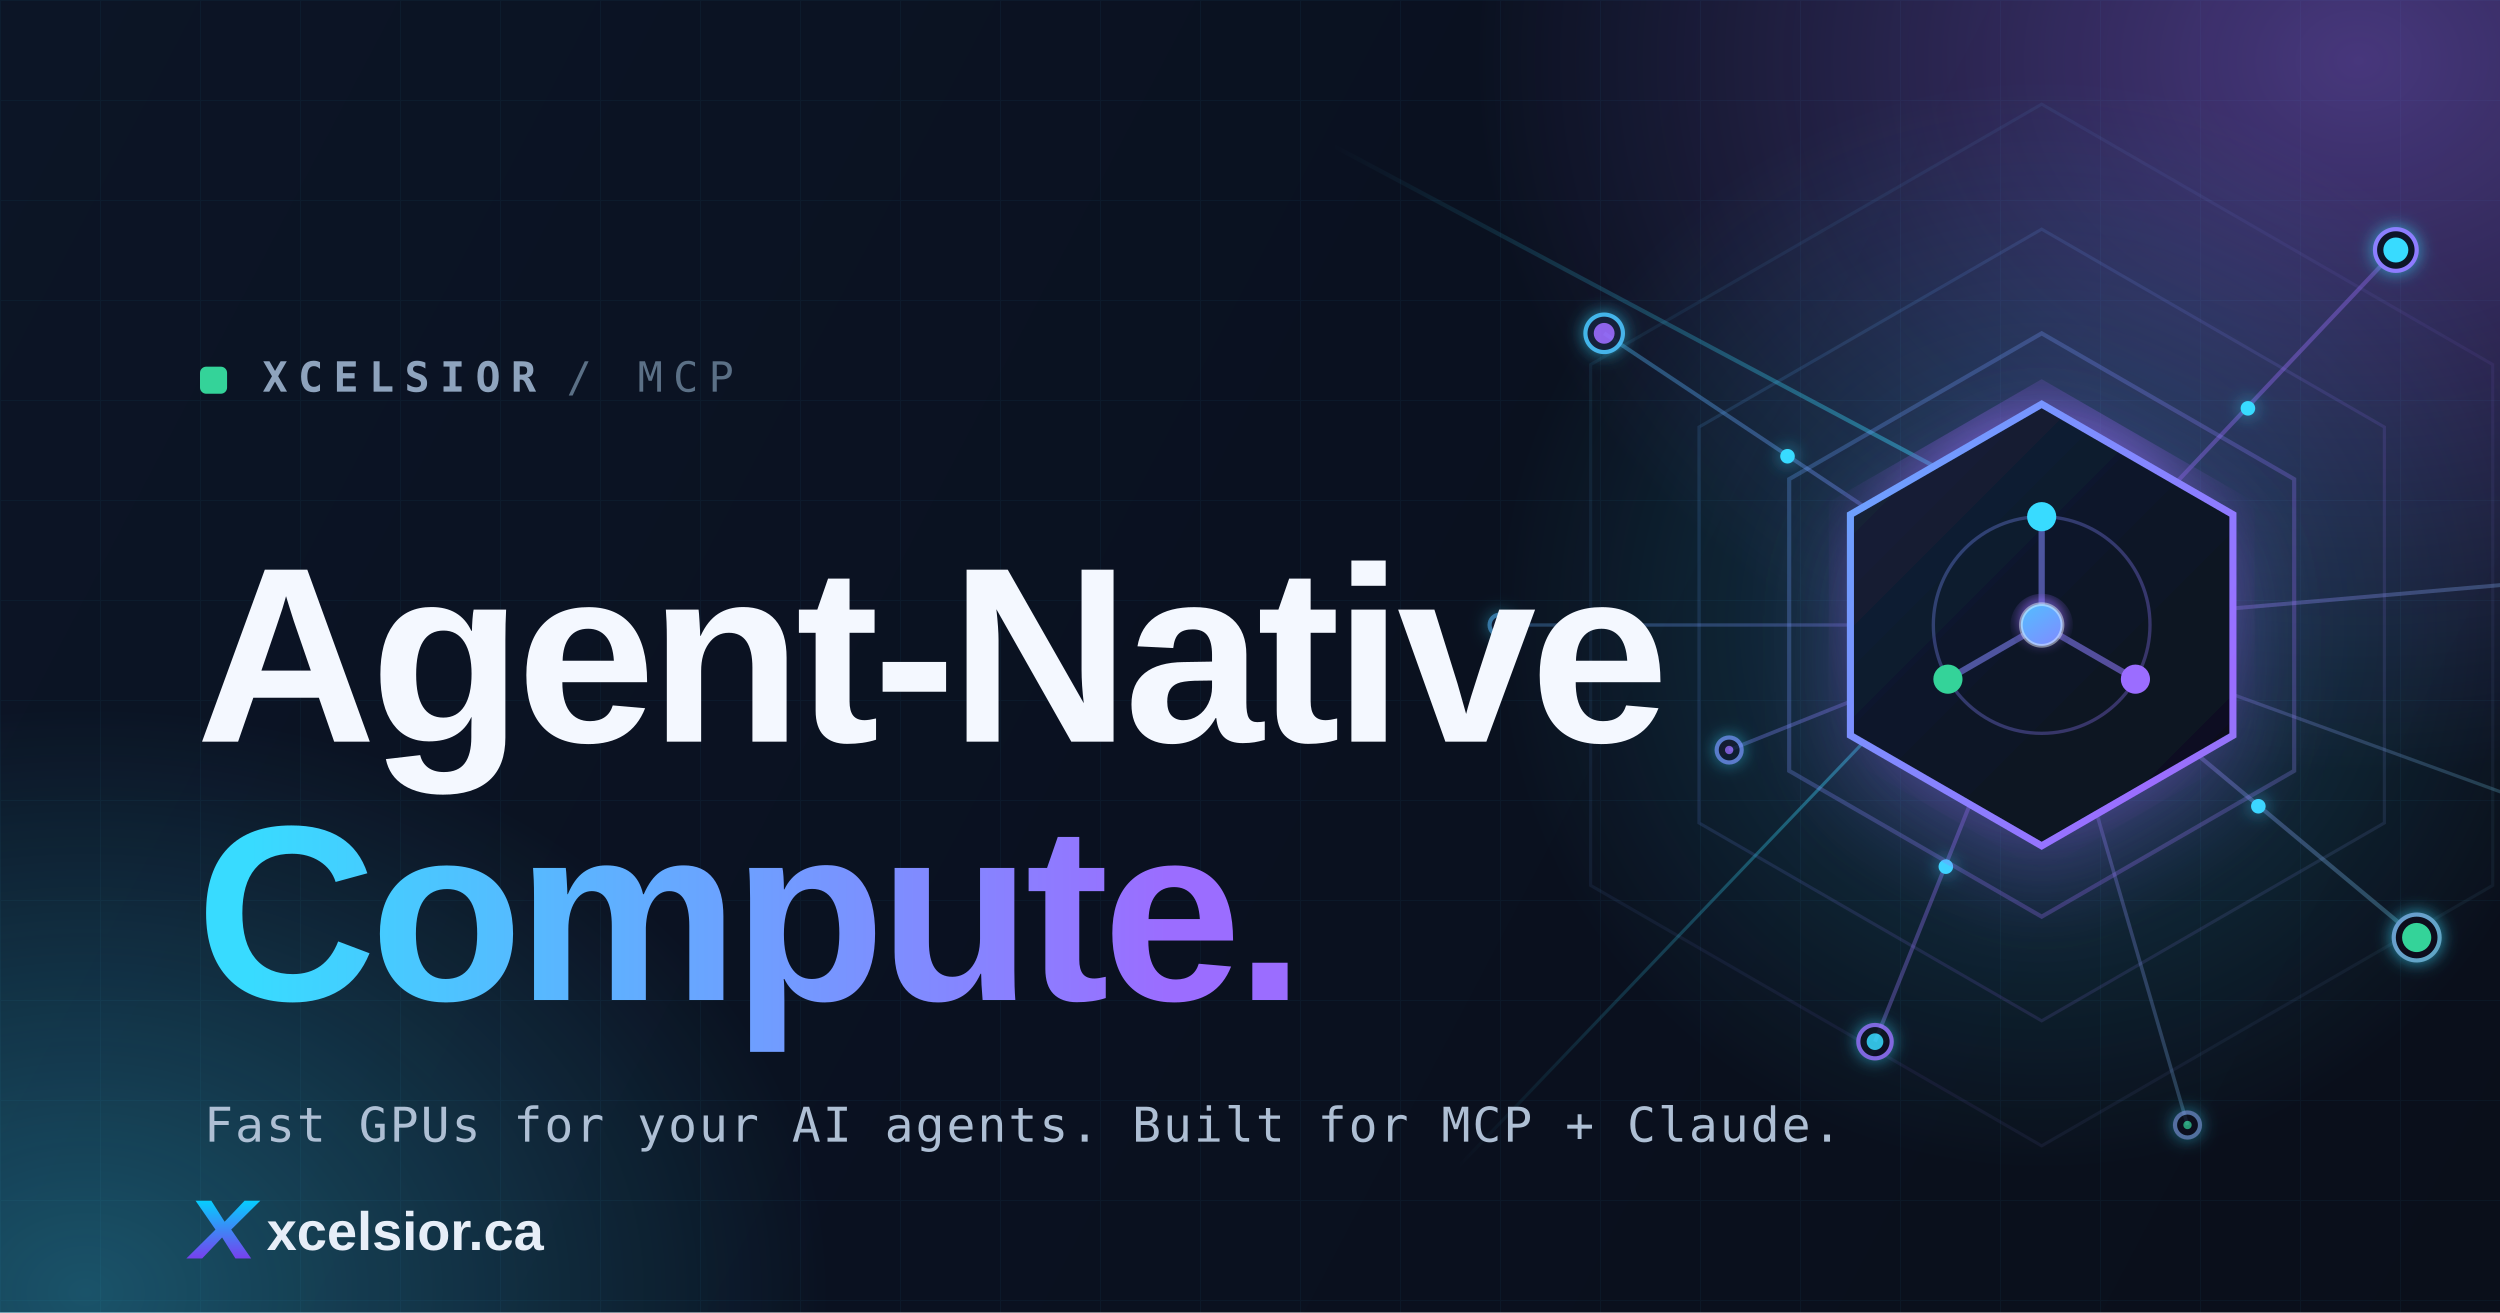
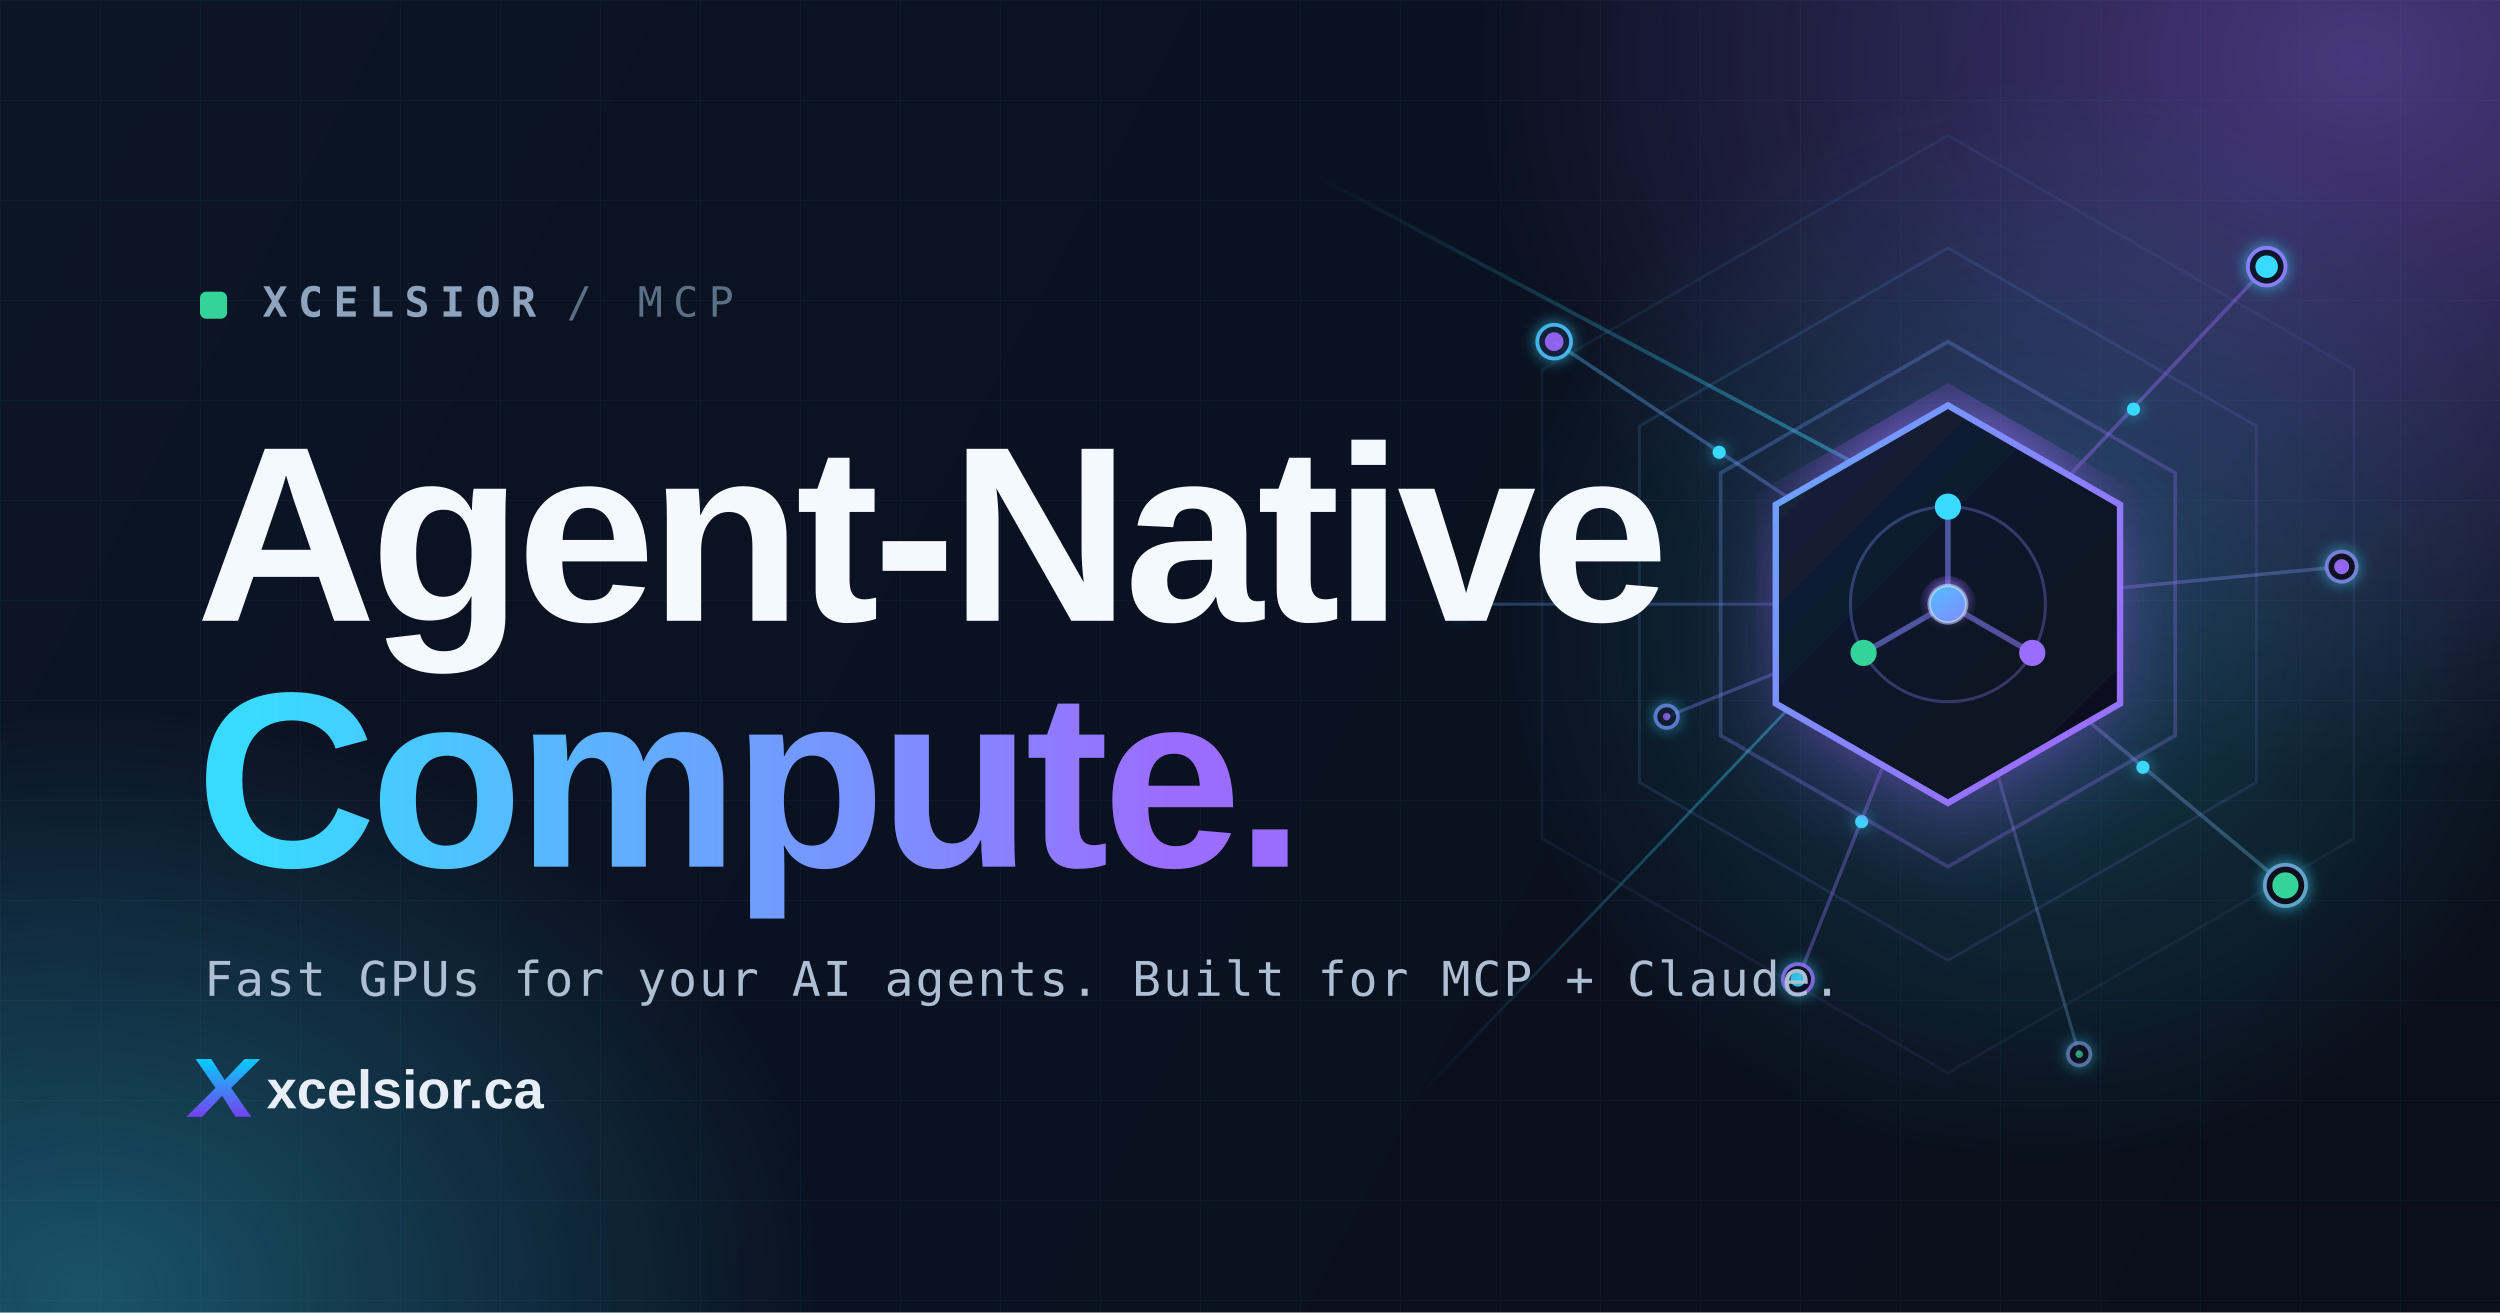
<svg xmlns="http://www.w3.org/2000/svg" viewBox="0 0 1200 630" fill="none">
  <defs>
    <linearGradient id="og-bg" x1="0" y1="0" x2="1200" y2="630" gradientUnits="userSpaceOnUse">
      <stop stop-color="#0c1526" />
      <stop offset=".5" stop-color="#0a1120" />
      <stop offset="1" stop-color="#0a0f1a" />
    </linearGradient>
    <linearGradient id="og-edge" x1="700" y1="120" x2="1260" y2="540" gradientUnits="userSpaceOnUse">
      <stop stop-color="#38dbff" />
      <stop offset=".6" stop-color="#9b6dff" />
      <stop offset="1" stop-color="#34d399" />
    </linearGradient>
    <linearGradient id="og-line" x1="700" y1="120" x2="1260" y2="540" gradientUnits="userSpaceOnUse">
      <stop stop-color="#38dbff" />
      <stop offset=".5" stop-color="#9b6dff" />
      <stop offset="1" stop-color="#34d399" />
    </linearGradient>
    <linearGradient id="og-streak" x1="0" y1="0" x2="1" y2="0">
      <stop stop-color="#38dbff" stop-opacity="0" />
      <stop offset="1" stop-color="#38dbff" stop-opacity=".9" />
    </linearGradient>
    <linearGradient id="og-body" x1="880" y1="200" x2="1080" y2="400" gradientUnits="userSpaceOnUse">
      <stop stop-color="#17243d" />
      <stop offset=".55" stop-color="#0c1526" />
      <stop offset="1" stop-color="#070f1c" />
    </linearGradient>
    <linearGradient id="og-compute" x1="120" y1="0" x2="560" y2="0" gradientUnits="userSpaceOnUse">
      <stop stop-color="#38dbff" />
      <stop offset="1" stop-color="#9b6dff" />
    </linearGradient>
    <linearGradient id="og-bolt" x1="964" y1="276" x2="996" y2="324" gradientUnits="userSpaceOnUse">
      <stop stop-color="#38dbff" />
      <stop offset="1" stop-color="#9b6dff" />
    </linearGradient>
    <radialGradient id="og-core" cx="50%" cy="42%" r="60%">
      <stop offset="0%" stop-color="#38dbff" />
      <stop offset="55%" stop-color="#9b6dff" stop-opacity=".4" />
      <stop offset="100%" stop-color="#0c1526" stop-opacity="0" />
    </radialGradient>
    <radialGradient id="og-halo" cx="50%" cy="50%" r="50%">
      <stop offset="0%" stop-color="#38dbff" stop-opacity=".22" />
      <stop offset="100%" stop-color="#38dbff" stop-opacity="0" />
    </radialGradient>
    <radialGradient id="og-tr" cx="50%" cy="50%" r="50%">
      <stop offset="0%" stop-color="#9b6dff" stop-opacity=".42" />
      <stop offset="100%" stop-color="#9b6dff" stop-opacity="0" />
    </radialGradient>
    <radialGradient id="og-bl" cx="50%" cy="50%" r="50%">
      <stop offset="0%" stop-color="#38dbff" stop-opacity=".32" />
      <stop offset="100%" stop-color="#38dbff" stop-opacity="0" />
    </radialGradient>
    <pattern id="og-grid" width="48" height="48" patternUnits="userSpaceOnUse">
      <path d="M48 0H0V48" fill="none" stroke="#38dbff" stroke-opacity=".045" stroke-width="1" />
    </pattern>
    <filter id="og-glow" x="-50%" y="-50%" width="200%" height="200%" color-interpolation-filters="sRGB">
      <feDropShadow dx="0" dy="0" stdDeviation="8" flood-color="#38dbff" flood-opacity=".5" />
      <feDropShadow dx="0" dy="16" stdDeviation="24" flood-color="#9b6dff" flood-opacity=".34" />
    </filter>
    <filter id="og-node" x="-160%" y="-160%" width="420%" height="420%" color-interpolation-filters="sRGB">
      <feDropShadow dx="0" dy="0" stdDeviation="4" flood-color="#38dbff" flood-opacity=".7" />
    </filter>
    <linearGradient id="og-mark" x1="120" y1="48" x2="120" y2="192" gradientUnits="userSpaceOnUse">
      <stop offset="0" stop-color="#00d4ff" />
      <stop offset="1" stop-color="#7c3aed" />
    </linearGradient>
  </defs>
  <rect width="1200" height="630" fill="url(#og-bg)" />
  <rect width="1200" height="630" fill="url(#og-grid)" />
  <ellipse cx="1130" cy="30" rx="420" ry="340" fill="url(#og-tr)" />
  <ellipse cx="40" cy="620" rx="360" ry="280" fill="url(#og-bl)" />
  <circle cx="980" cy="300" r="260" fill="url(#og-halo)" />
-   <path d="M980.0 50.0L1196.5 175.0L1196.5 425.0L980.0 550.0L763.5 425.0L763.5 175.0Z" stroke="url(#og-edge)" stroke-opacity=".08" stroke-width="1.5" />
-   <path d="M980.0 110.0L1144.5 205.0L1144.5 395.0L980.0 490.0L815.5 395.0L815.5 205.0Z" stroke="url(#og-edge)" stroke-opacity=".14" stroke-width="1.5" />
-   <g stroke-linecap="round" opacity=".5">
-     <line x1="940" y1="230" x2="640" y2="70" stroke="url(#og-streak)" stroke-width="2" />
-     <line x1="910" y1="340" x2="700" y2="560" stroke="url(#og-streak)" stroke-width="1.5" />
+   <g transform="translate(980 290) scale(0.9) translate(-1030 -300)">
+     <path d="M980.0 50.0L1196.5 175.0L1196.5 425.0L980.0 550.0L763.5 425.0L763.5 175.0Z" stroke="url(#og-edge)" stroke-opacity=".08" stroke-width="1.5" />
+     <path d="M980.0 110.0L1144.5 205.0L1144.5 395.0L980.0 490.0L815.5 395.0L815.5 205.0Z" stroke="url(#og-edge)" stroke-opacity=".14" stroke-width="1.5" />
+     <g stroke-linecap="round" opacity=".5">
+       <line x1="940" y1="230" x2="640" y2="70" stroke="url(#og-streak)" stroke-width="2" />
+       <line x1="910" y1="340" x2="700" y2="560" stroke="url(#og-streak)" stroke-width="1.5" />
+     </g>
+     <line x1="980" y1="300" x2="1150" y2="120" stroke="url(#og-line)" stroke-opacity="0.38" stroke-width="2.0" />
+     <line x1="980" y1="300" x2="1190" y2="280" stroke="url(#og-line)" stroke-opacity="0.36" stroke-width="1.9" />
+     <line x1="980" y1="300" x2="1160" y2="450" stroke="url(#og-line)" stroke-opacity="0.38" stroke-width="2.0" />
+     <line x1="980" y1="300" x2="900" y2="500" stroke="url(#og-line)" stroke-opacity="0.35" stroke-width="1.9" />
+     <line x1="980" y1="300" x2="770" y2="160" stroke="url(#og-line)" stroke-opacity="0.36" stroke-width="1.9" />
+     <line x1="980" y1="300" x2="1050" y2="540" stroke="url(#og-line)" stroke-opacity="0.31" stroke-width="1.7" />
+     <line x1="980" y1="300" x2="830" y2="360" stroke="url(#og-line)" stroke-opacity="0.33" stroke-width="1.8" />
+     <line x1="980" y1="300" x2="720" y2="300" stroke="url(#og-line)" stroke-opacity="0.29" stroke-width="1.6" />
+     <circle cx="1079" cy="196" r="3.5" fill="#38dbff" filter="url(#og-node)" />
+     <circle cx="1084" cy="387" r="3.5" fill="#38dbff" filter="url(#og-node)" />
+     <circle cx="858" cy="219" r="3.5" fill="#38dbff" filter="url(#og-node)" />
+     <circle cx="934" cy="416" r="3.5" fill="#38dbff" filter="url(#og-node)" />
+     <g opacity="1">
+       <circle cx="1150" cy="120" r="10" fill="url(#og-body)" stroke="url(#og-edge)" stroke-width="2" filter="url(#og-node)" />
+       <circle cx="1150" cy="120" r="6" fill="#38dbff" />
+     </g>
+     <g opacity="0.9">
+       <circle cx="1190" cy="280" r="8" fill="url(#og-body)" stroke="url(#og-edge)" stroke-width="2" filter="url(#og-node)" />
+       <circle cx="1190" cy="280" r="4" fill="#9b6dff" />
+     </g>
+     <g opacity="1">
+       <circle cx="1160" cy="450" r="11" fill="url(#og-body)" stroke="url(#og-edge)" stroke-width="2" filter="url(#og-node)" />
+       <circle cx="1160" cy="450" r="7" fill="#34d399" />
+     </g>
+     <g opacity="0.85">
+       <circle cx="900" cy="500" r="8" fill="url(#og-body)" stroke="url(#og-edge)" stroke-width="2" filter="url(#og-node)" />
+       <circle cx="900" cy="500" r="4" fill="#38dbff" />
+     </g>
+     <g opacity="0.9">
+       <circle cx="770" cy="160" r="9" fill="url(#og-body)" stroke="url(#og-edge)" stroke-width="2" filter="url(#og-node)" />
+       <circle cx="770" cy="160" r="5" fill="#9b6dff" />
+     </g>
+     <g opacity="0.7">
+       <circle cx="1050" cy="540" r="6" fill="url(#og-body)" stroke="url(#og-edge)" stroke-width="2" filter="url(#og-node)" />
+       <circle cx="1050" cy="540" r="2" fill="#34d399" />
+     </g>
+     <g opacity="0.75">
+       <circle cx="830" cy="360" r="6" fill="url(#og-body)" stroke="url(#og-edge)" stroke-width="2" filter="url(#og-node)" />
+       <circle cx="830" cy="360" r="2" fill="#9b6dff" />
+     </g>
+     <g opacity="0.6">
+       <circle cx="720" cy="300" r="5" fill="url(#og-body)" stroke="url(#og-edge)" stroke-width="2" filter="url(#og-node)" />
+       <circle cx="720" cy="300" r="2" fill="#34d399" />
+     </g>
+     <path d="M980.0 160.0L1101.2 230.0L1101.2 370.0L980.0 440.0L858.8 370.0L858.8 230.0Z" stroke="url(#og-edge)" stroke-opacity=".28" stroke-width="2" />
+     <path d="M980.0 182.0L1082.2 241.0L1082.2 359.0L980.0 418.0L877.8 359.0L877.8 241.0Z" fill="url(#og-core)" />
+     <path d="M980.0 194.0L1071.8 247.0L1071.8 353.0L980.0 406.0L888.2 353.0L888.2 247.0Z" fill="url(#og-body)" stroke="url(#og-edge)" stroke-width="3.4" filter="url(#og-glow)" />
+     <circle cx="980" cy="300" r="52" stroke="url(#og-edge)" stroke-opacity=".32" stroke-width="1.6" fill="none" />
+     <line x1="980" y1="300" x2="980.0" y2="248.0" stroke="url(#og-edge)" stroke-opacity=".55" stroke-width="3" />
+     <circle cx="980.0" cy="248.0" r="7" fill="#38dbff" />
+     <line x1="980" y1="300" x2="1025.0" y2="326.0" stroke="url(#og-edge)" stroke-opacity=".55" stroke-width="3" />
+     <circle cx="1025.0" cy="326.0" r="7" fill="#9b6dff" />
+     <line x1="980" y1="300" x2="935.0" y2="326.0" stroke="url(#og-edge)" stroke-opacity=".55" stroke-width="3" />
+     <circle cx="935.0" cy="326.0" r="7" fill="#34d399" />
+     <circle cx="980" cy="300" r="15" fill="url(#og-core)" />
+     <circle cx="980" cy="300" r="10" fill="url(#og-bolt)" />
+     <circle cx="980" cy="300" r="10" stroke="#ecfeff" stroke-opacity=".45" stroke-width="1.8" />
  </g>
-   <line x1="980" y1="300" x2="1150" y2="120" stroke="url(#og-line)" stroke-opacity="0.38" stroke-width="2.0" />
-   <line x1="980" y1="300" x2="1210" y2="280" stroke="url(#og-line)" stroke-opacity="0.36" stroke-width="1.9" />
-   <line x1="980" y1="300" x2="1160" y2="450" stroke="url(#og-line)" stroke-opacity="0.38" stroke-width="2.0" />
-   <line x1="980" y1="300" x2="900" y2="500" stroke="url(#og-line)" stroke-opacity="0.35" stroke-width="1.9" />
-   <line x1="980" y1="300" x2="770" y2="160" stroke="url(#og-line)" stroke-opacity="0.36" stroke-width="1.9" />
-   <line x1="980" y1="300" x2="1050" y2="540" stroke="url(#og-line)" stroke-opacity="0.31" stroke-width="1.7" />
-   <line x1="980" y1="300" x2="1255" y2="400" stroke="url(#og-line)" stroke-opacity="0.29" stroke-width="1.6" />
-   <line x1="980" y1="300" x2="830" y2="360" stroke="url(#og-line)" stroke-opacity="0.33" stroke-width="1.8" />
-   <line x1="980" y1="300" x2="720" y2="300" stroke="url(#og-line)" stroke-opacity="0.29" stroke-width="1.6" />
-   <circle cx="1079" cy="196" r="3.5" fill="#38dbff" filter="url(#og-node)" />
-   <circle cx="1084" cy="387" r="3.5" fill="#38dbff" filter="url(#og-node)" />
-   <circle cx="858" cy="219" r="3.5" fill="#38dbff" filter="url(#og-node)" />
-   <circle cx="934" cy="416" r="3.5" fill="#38dbff" filter="url(#og-node)" />
-   <g opacity="1">
-     <circle cx="1150" cy="120" r="10" fill="url(#og-body)" stroke="url(#og-edge)" stroke-width="2" filter="url(#og-node)" />
-     <circle cx="1150" cy="120" r="6" fill="#38dbff" />
-   </g>
-   <g opacity="0.9">
-     <circle cx="1210" cy="280" r="8" fill="url(#og-body)" stroke="url(#og-edge)" stroke-width="2" filter="url(#og-node)" />
-     <circle cx="1210" cy="280" r="4" fill="#9b6dff" />
-   </g>
-   <g opacity="1">
-     <circle cx="1160" cy="450" r="11" fill="url(#og-body)" stroke="url(#og-edge)" stroke-width="2" filter="url(#og-node)" />
-     <circle cx="1160" cy="450" r="7" fill="#34d399" />
-   </g>
-   <g opacity="0.85">
-     <circle cx="900" cy="500" r="8" fill="url(#og-body)" stroke="url(#og-edge)" stroke-width="2" filter="url(#og-node)" />
-     <circle cx="900" cy="500" r="4" fill="#38dbff" />
-   </g>
-   <g opacity="0.9">
-     <circle cx="770" cy="160" r="9" fill="url(#og-body)" stroke="url(#og-edge)" stroke-width="2" filter="url(#og-node)" />
-     <circle cx="770" cy="160" r="5" fill="#9b6dff" />
-   </g>
-   <g opacity="0.7">
-     <circle cx="1050" cy="540" r="6" fill="url(#og-body)" stroke="url(#og-edge)" stroke-width="2" filter="url(#og-node)" />
-     <circle cx="1050" cy="540" r="2" fill="#34d399" />
-   </g>
-   <g opacity="0.6">
-     <circle cx="1255" cy="400" r="5" fill="url(#og-body)" stroke="url(#og-edge)" stroke-width="2" filter="url(#og-node)" />
-     <circle cx="1255" cy="400" r="2" fill="#38dbff" />
-   </g>
-   <g opacity="0.75">
-     <circle cx="830" cy="360" r="6" fill="url(#og-body)" stroke="url(#og-edge)" stroke-width="2" filter="url(#og-node)" />
-     <circle cx="830" cy="360" r="2" fill="#9b6dff" />
-   </g>
-   <g opacity="0.6">
-     <circle cx="720" cy="300" r="5" fill="url(#og-body)" stroke="url(#og-edge)" stroke-width="2" filter="url(#og-node)" />
-     <circle cx="720" cy="300" r="2" fill="#34d399" />
-   </g>
-   <path d="M980.0 160.0L1101.2 230.0L1101.2 370.0L980.0 440.0L858.8 370.0L858.8 230.0Z" stroke="url(#og-edge)" stroke-opacity=".28" stroke-width="2" />
-   <path d="M980.0 182.0L1082.2 241.0L1082.2 359.0L980.0 418.0L877.8 359.0L877.8 241.0Z" fill="url(#og-core)" />
-   <path d="M980.0 194.0L1071.8 247.0L1071.8 353.0L980.0 406.0L888.2 353.0L888.2 247.0Z" fill="url(#og-body)" stroke="url(#og-edge)" stroke-width="3.4" filter="url(#og-glow)" />
-   <circle cx="980" cy="300" r="52" stroke="url(#og-edge)" stroke-opacity=".32" stroke-width="1.6" fill="none" />
-   <line x1="980" y1="300" x2="980.0" y2="248.0" stroke="url(#og-edge)" stroke-opacity=".55" stroke-width="3" />
-   <circle cx="980.0" cy="248.0" r="7" fill="#38dbff" />
-   <line x1="980" y1="300" x2="1025.0" y2="326.0" stroke="url(#og-edge)" stroke-opacity=".55" stroke-width="3" />
-   <circle cx="1025.0" cy="326.0" r="7" fill="#9b6dff" />
-   <line x1="980" y1="300" x2="935.0" y2="326.0" stroke="url(#og-edge)" stroke-opacity=".55" stroke-width="3" />
-   <circle cx="935.0" cy="326.0" r="7" fill="#34d399" />
-   <circle cx="980" cy="300" r="15" fill="url(#og-core)" />
-   <circle cx="980" cy="300" r="10" fill="url(#og-bolt)" />
-   <circle cx="980" cy="300" r="10" stroke="#ecfeff" stroke-opacity=".45" stroke-width="1.8" />
-   <g transform="translate(96,196)">
+   <g transform="translate(96,160)">
    <rect x="0" y="-20" width="13" height="13" rx="3" fill="#34d399" />
    <text x="30" y="-8" font-family="'Space Mono',ui-monospace,monospace" font-size="20" font-weight="700" letter-spacing="5" fill="#8ea3bd">XCELSIOR</text>
    <text x="176" y="-8" font-family="'Space Mono',ui-monospace,monospace" font-size="20" letter-spacing="5" fill="#5b7086">/ MCP</text>
  </g>
-   <text x="94" y="356" font-family="'Space Grotesk','Helvetica Neue',Arial,sans-serif" font-weight="700" font-size="120" letter-spacing="-3" fill="#f4f8ff">Agent-Native</text>
-   <text x="94" y="480" font-family="'Space Grotesk','Helvetica Neue',Arial,sans-serif" font-weight="700" font-size="120" letter-spacing="-3" fill="url(#og-compute)">Compute.</text>
-   <text x="98" y="548" font-family="'Space Mono',ui-monospace,monospace" font-size="23" letter-spacing="1" fill="#aebfd4">Fast GPUs for your AI agents. Built for MCP + Claude.</text>
-   <g transform="translate(82,565) scale(.21)">
+   <text x="94" y="298" font-family="'Space Grotesk','Helvetica Neue',Arial,sans-serif" font-weight="700" font-size="120" letter-spacing="-3" fill="#f4f8ff">Agent-Native</text>
+   <text x="94" y="416" font-family="'Space Grotesk','Helvetica Neue',Arial,sans-serif" font-weight="700" font-size="120" letter-spacing="-3" fill="url(#og-compute)">Compute.</text>
+   <text x="98" y="478" font-family="'Space Mono',ui-monospace,monospace" font-size="23" letter-spacing="1" fill="#aebfd4">Fast GPUs for your AI agents. Built for MCP + Claude.</text>
+   <g transform="translate(82,497) scale(.21)">
    <path d="M56.5,54 L92.5,54 L122.9,102 L168.5,54 L204.5,54 L138,120 L183.6,186 L147.6,186 L117.2,138 L71.6,186 L35.5,186 L102,120 Z" fill="url(#og-mark)" />
  </g>
-   <text x="128" y="600" font-family="'Space Grotesk','Helvetica Neue',Arial,sans-serif" font-weight="700" font-size="26" fill="#e7eef8">xcelsior.ca</text>
+   <text x="128" y="532" font-family="'Space Grotesk','Helvetica Neue',Arial,sans-serif" font-weight="700" font-size="26" fill="#e7eef8">xcelsior.ca</text>
</svg>
